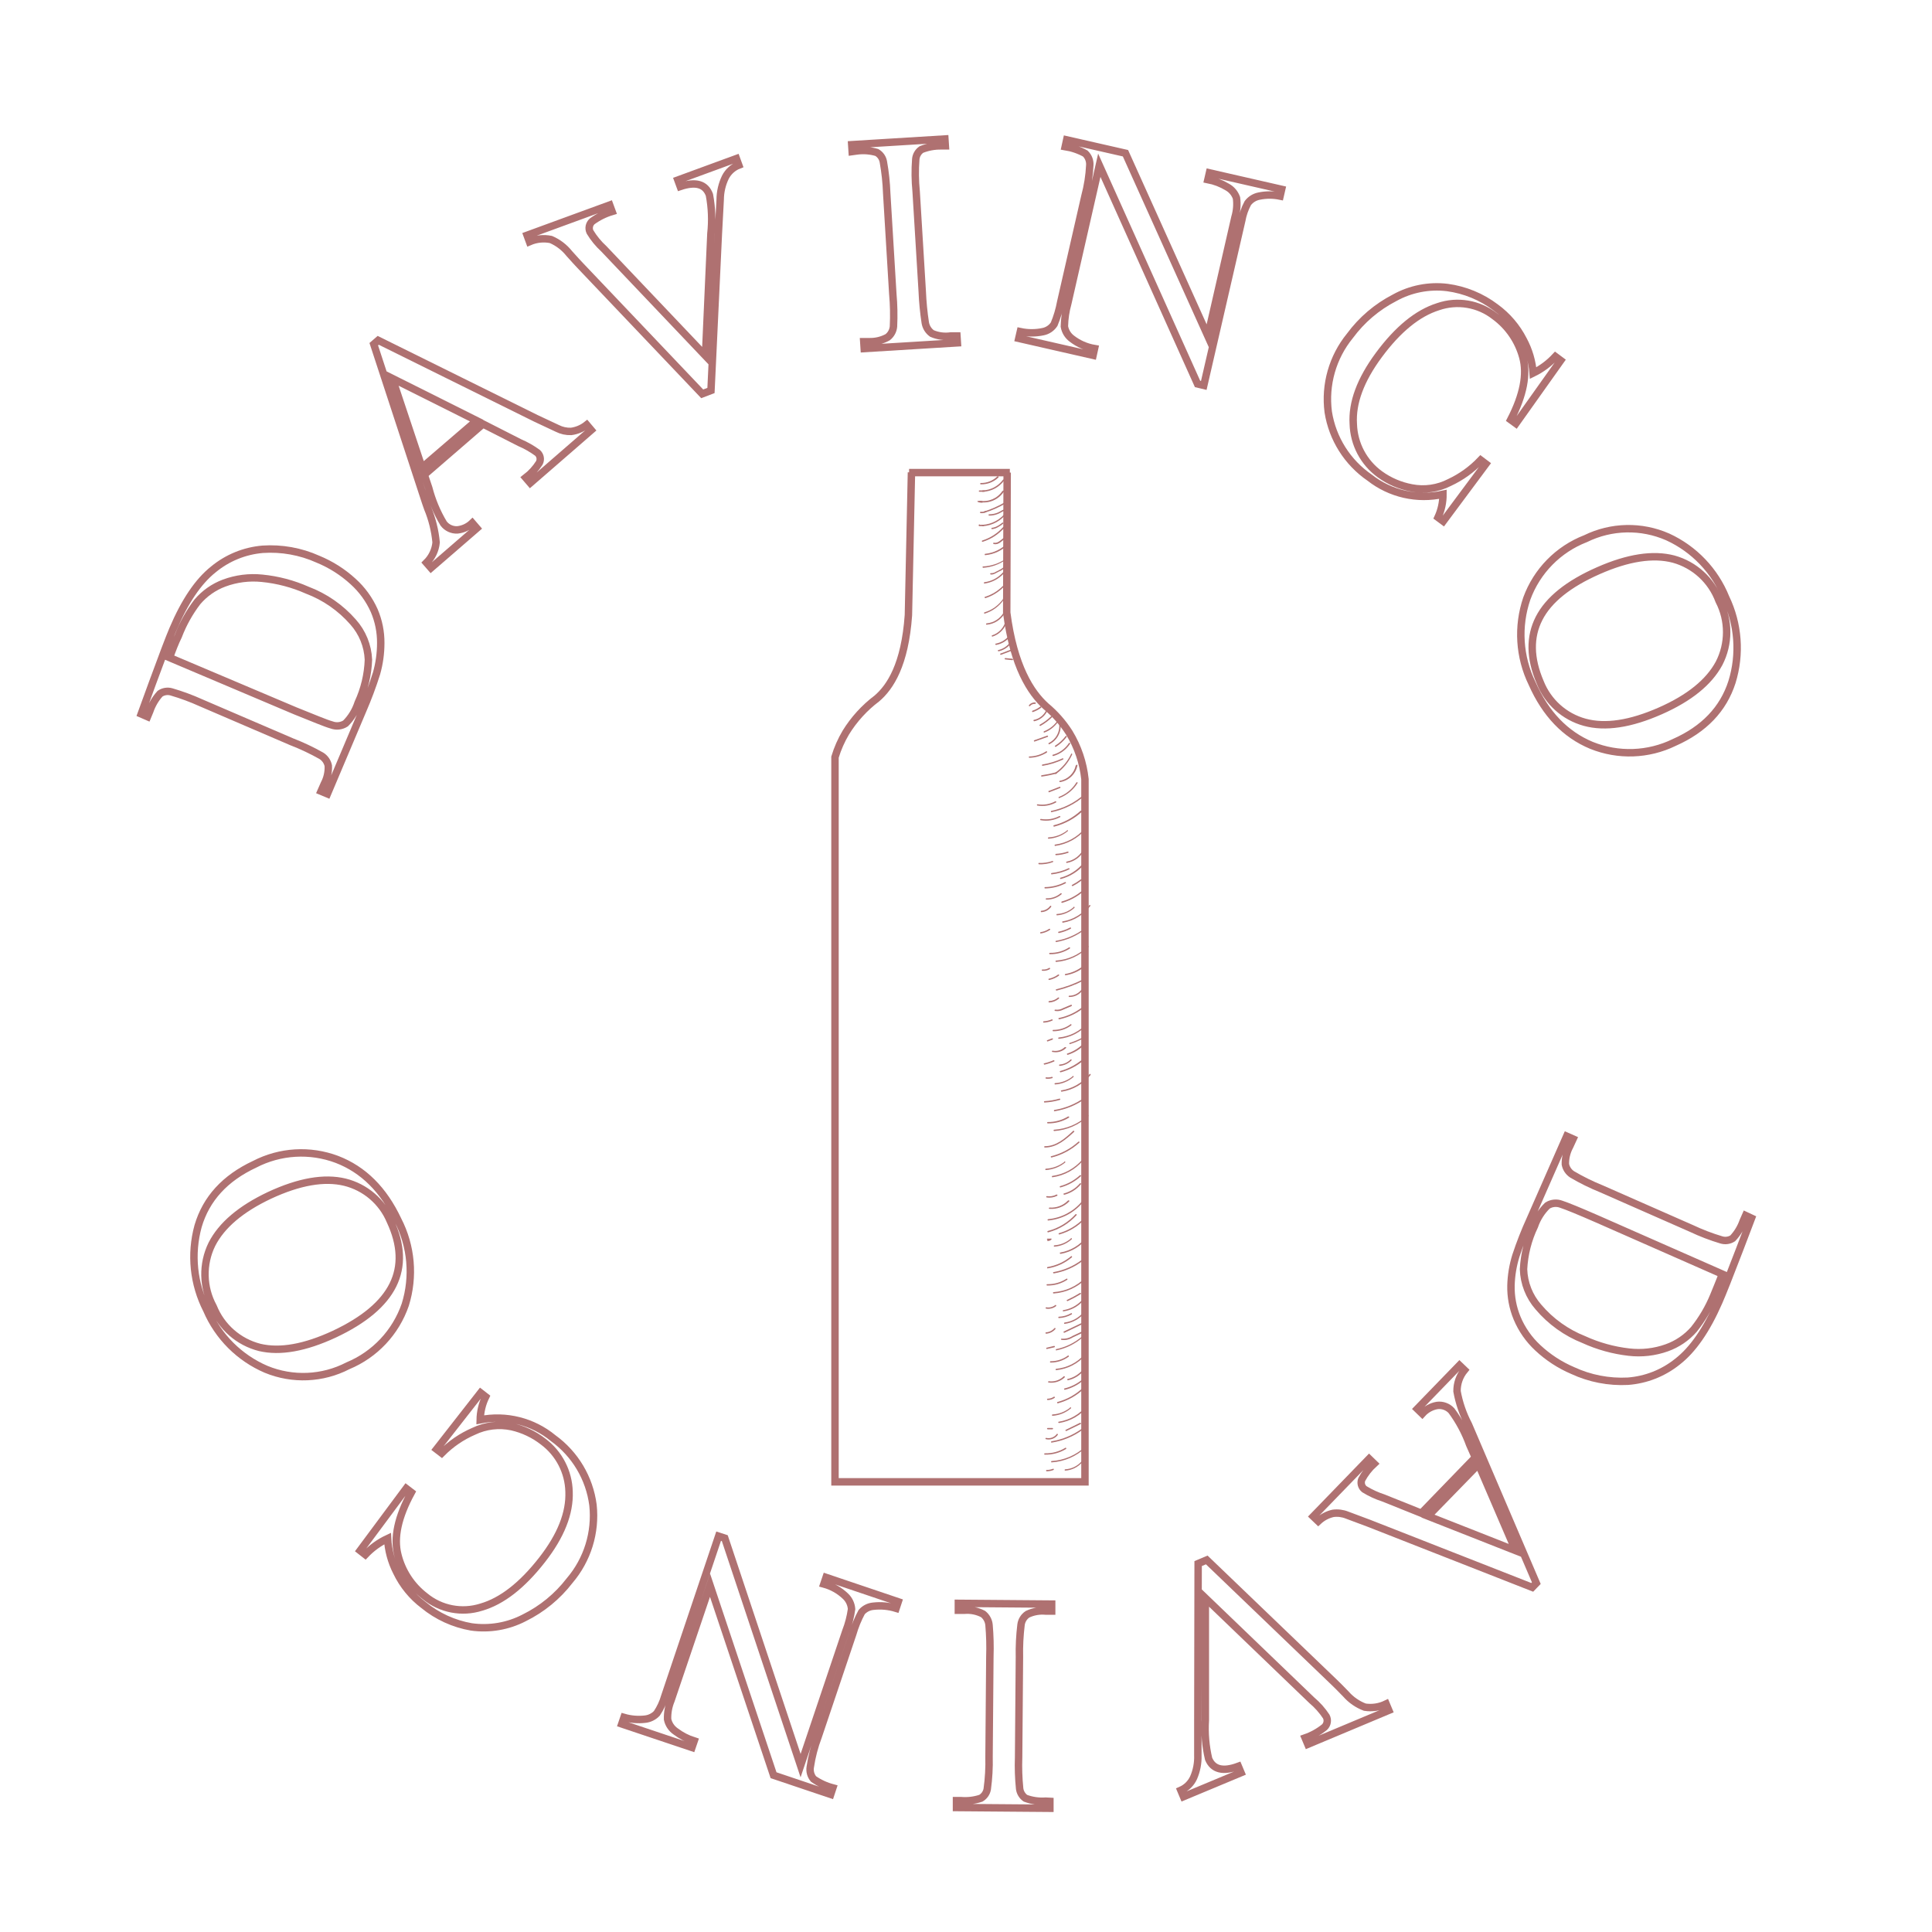
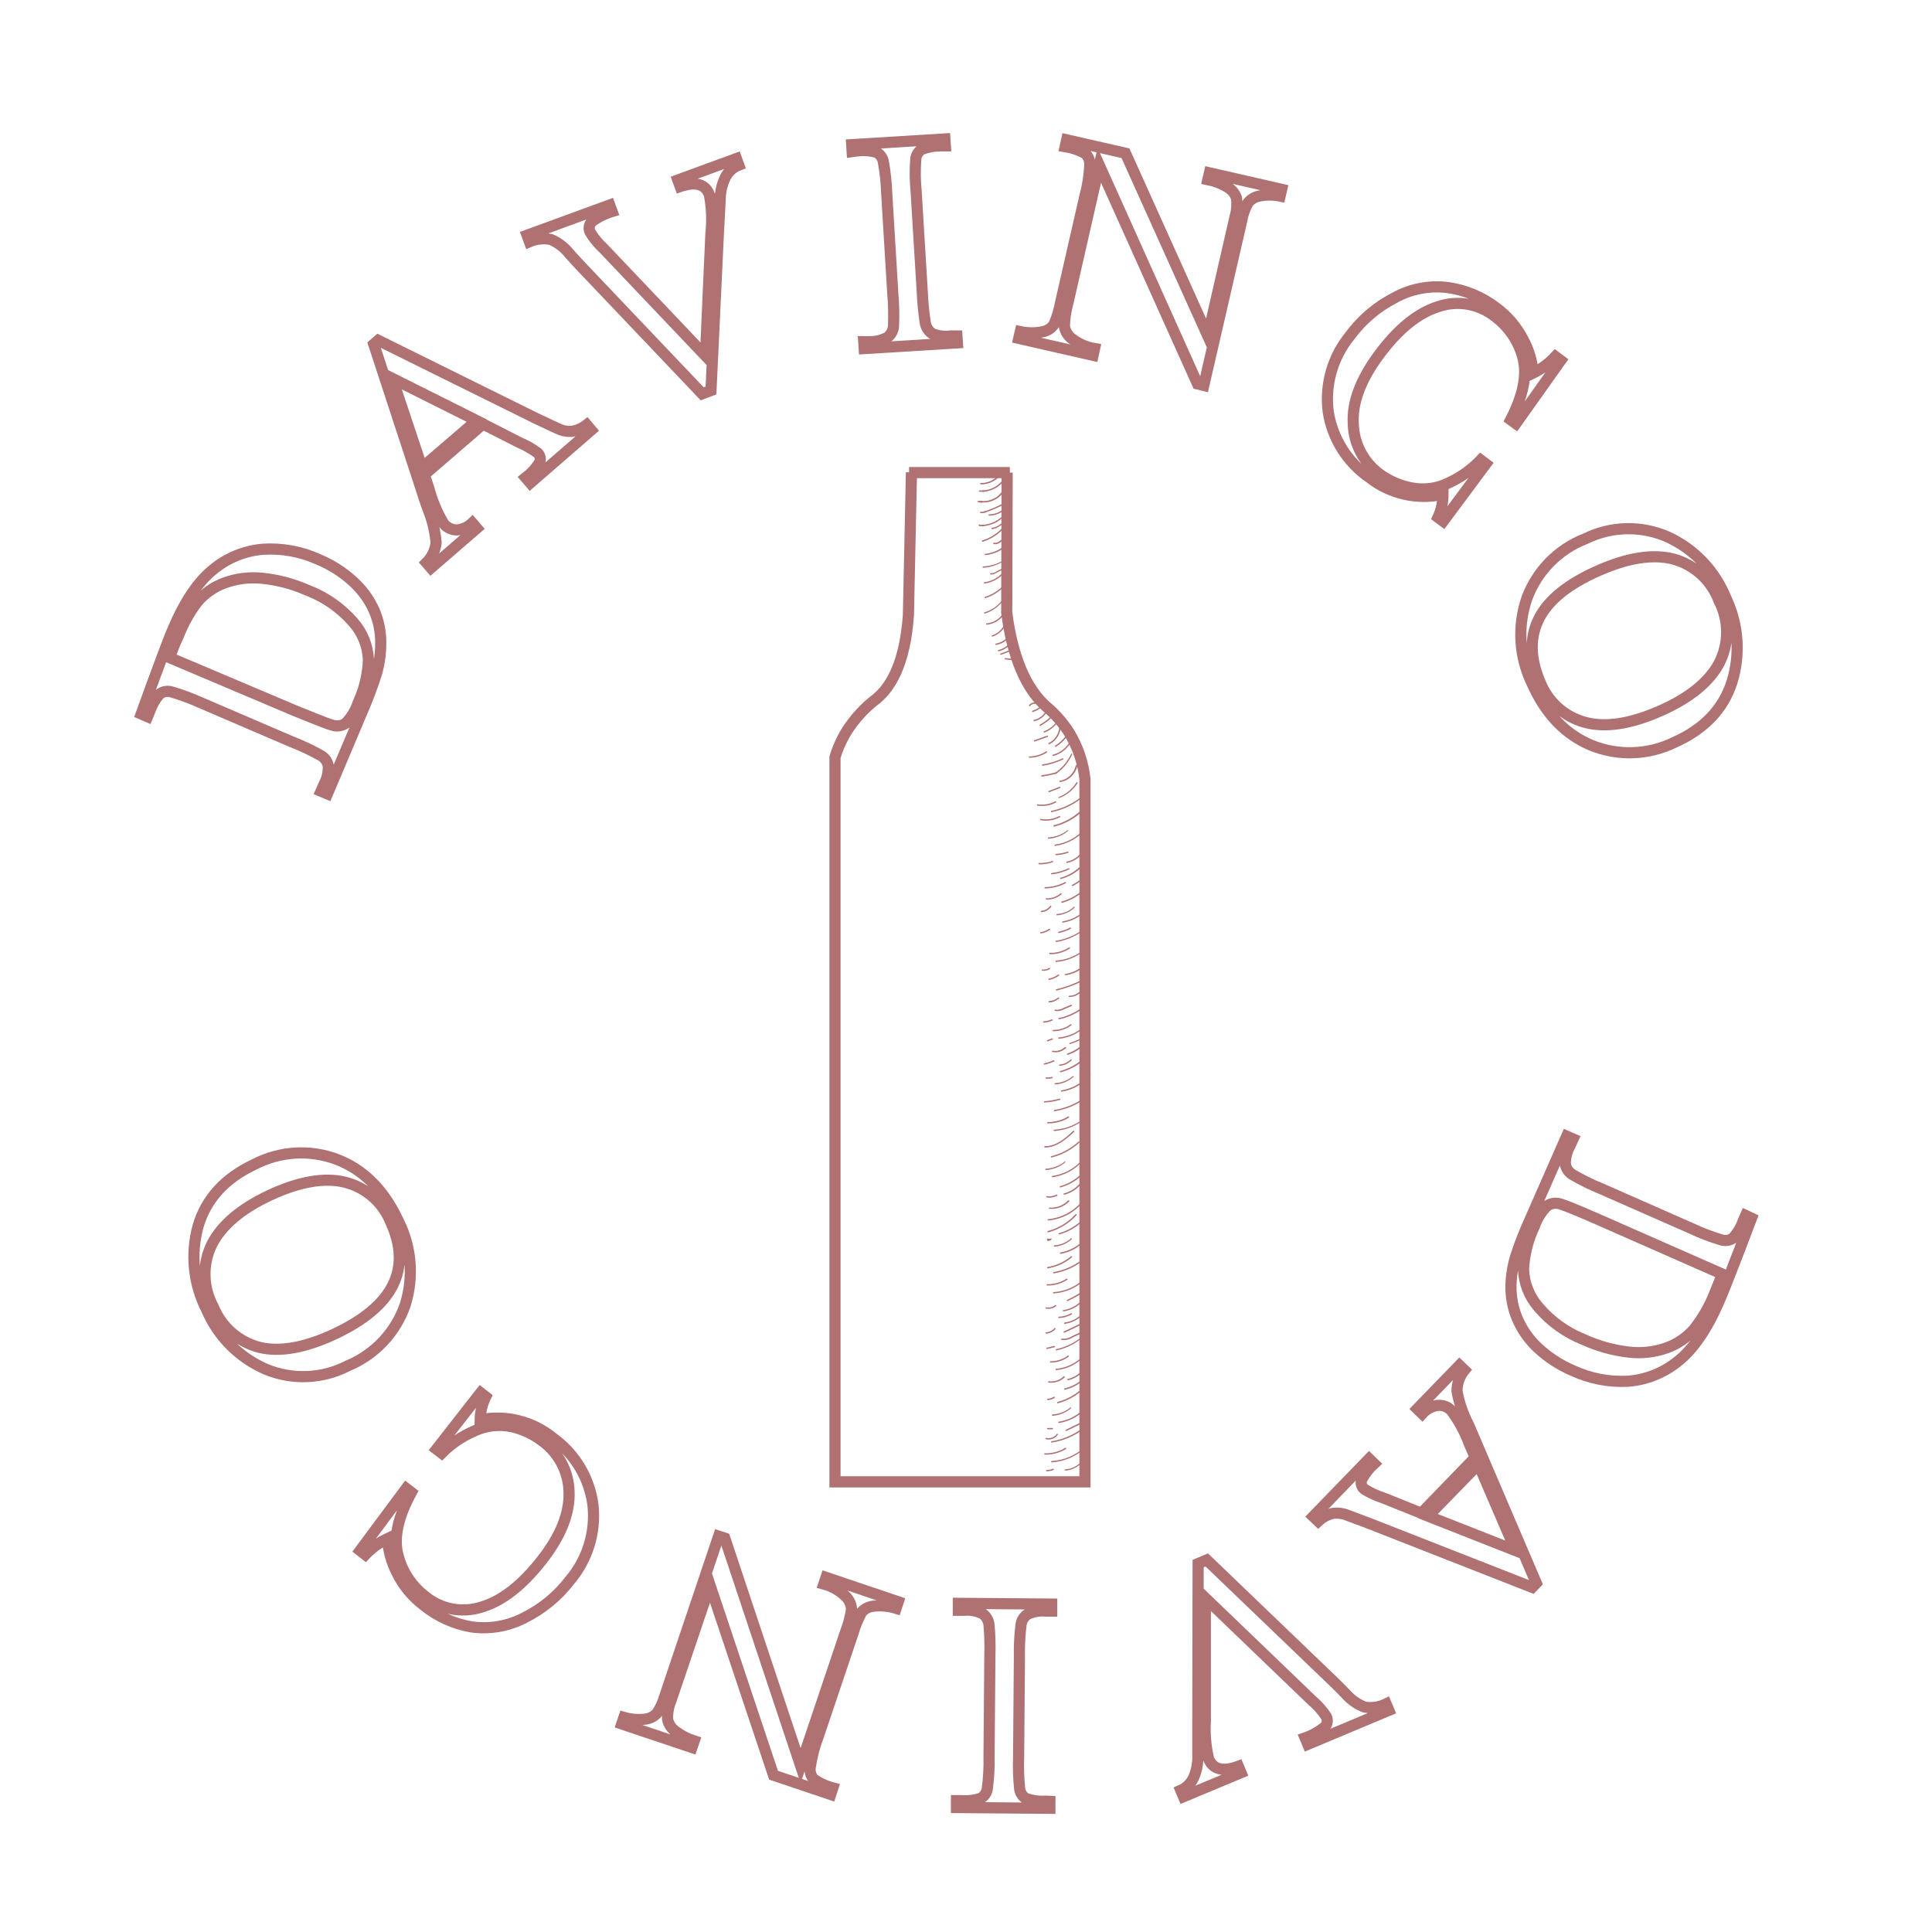
<svg xmlns="http://www.w3.org/2000/svg" width="260" height="260" viewBox="0 0 260 260">
  <defs>
-     <style>.cls-1{fill:none;stroke:#af7171;stroke-miterlimit:10;}.cls-2{fill:#af7171;}</style>
+     <style>.cls-1{fill:none;stroke:#af7171;stroke-miterlimit:10;stroke-width:1.5px;}.cls-2{fill:#af7171;}</style>
  </defs>
  <g id="_3._krop" data-name="3. krop">
    <path class="cls-1" d="M19,96.08l1.55-4.25c1.3-3.54,2.2-5.92,2.71-7.12q2.39-5.64,5.44-8.07a12,12,0,0,1,6.64-2.72,15.59,15.59,0,0,1,7.44,1.33,16,16,0,0,1,4.73,3,11.66,11.66,0,0,1,2.85,3.92,10.89,10.89,0,0,1,.88,4.38,15,15,0,0,1-.57,4.08,51.39,51.39,0,0,1-1.87,5l-4.74,11.21-.86-.36.44-1a4.73,4.73,0,0,0,.54-2.43,2.07,2.07,0,0,0-.94-1.34,30.59,30.59,0,0,0-4-1.89L27.07,94.59a30.14,30.14,0,0,0-4-1.48,1.83,1.83,0,0,0-1.53.24,6.64,6.64,0,0,0-1.38,2.35l-.31.75Zm3.82-7.58,16.91,7.16c2.5,1,4.13,1.69,4.9,1.9a2.11,2.11,0,0,0,1.87-.2,6.94,6.94,0,0,0,1.69-2.77,15.06,15.06,0,0,0,1.39-5.81,8.13,8.13,0,0,0-2.06-5.07,15.46,15.46,0,0,0-6.18-4.29,19.77,19.77,0,0,0-6.08-1.6,11.32,11.32,0,0,0-5.1.65A8.73,8.73,0,0,0,26.56,81,18.32,18.32,0,0,0,24,85.59C23.54,86.53,23.17,87.51,22.82,88.5Z" />
    <path class="cls-1" d="M65,57.06,57.1,63.89l.6,1.78a18.14,18.14,0,0,0,2,4.78,2.19,2.19,0,0,0,1.86.86,3.38,3.38,0,0,0,2-.93l.61.71-6.17,5.34-.61-.7A4.43,4.43,0,0,0,58.69,73a15.83,15.83,0,0,0-1.14-4.6c-.08-.2-.35-1-.81-2.42L50.3,46.32l.6-.52L72.12,56.3,75,57.65a3.79,3.79,0,0,0,1.86.41,4.26,4.26,0,0,0,2.1-.89l.6.71L71.36,65l-.61-.71a7.68,7.68,0,0,0,1.83-2,1.13,1.13,0,0,0-.23-1.34,12.29,12.29,0,0,0-2.44-1.39Zm-.86-.46L52.79,50.92l4,12Z" />
    <path class="cls-1" d="M95.68,52.55,94.5,53,78.08,35.73c-.3-.31-.79-.85-1.48-1.62a6.34,6.34,0,0,0-2.46-1.88,4.84,4.84,0,0,0-2.89.3l-.32-.87,11.12-4.07.32.87a8.77,8.77,0,0,0-2.68,1.33,1.22,1.22,0,0,0-.29,1.42,10.14,10.14,0,0,0,1.85,2.26L94.94,47.88l.73-16.44a17.86,17.86,0,0,0-.2-5.21c-.53-1.46-1.84-1.83-3.93-1.13l-.32-.87,7.88-2.89.32.88a3.41,3.41,0,0,0-1.8,1.63,7,7,0,0,0-.7,3l-.25,4.69Z" />
    <path class="cls-1" d="M114.68,20.4l-.06-.93,12.54-.77.06.93-.59,0a6.86,6.86,0,0,0-2.63.49,1.77,1.77,0,0,0-.76,1.3,25,25,0,0,0,.05,4.34l.82,13.45a38.75,38.75,0,0,0,.41,4.23,2.23,2.23,0,0,0,.9,1.44,4.7,4.7,0,0,0,2.55.33l.81,0,.06.93-12.54.77-.06-.93.81,0a4.8,4.8,0,0,0,2.41-.6,2.06,2.06,0,0,0,.78-1.44,31.82,31.82,0,0,0-.09-4.39L119.33,26a29.8,29.8,0,0,0-.45-4.21,1.82,1.82,0,0,0-.88-1.27,6.47,6.47,0,0,0-2.74-.2Z" />
    <path class="cls-1" d="M161.16,51.67,147.94,22.24,143.7,40.83a12.49,12.49,0,0,0-.46,3.1,2.58,2.58,0,0,0,1,1.64,6.84,6.84,0,0,0,3.06,1.34l-.2.91-10-2.28.21-.91a7.4,7.4,0,0,0,3.08,0,2.33,2.33,0,0,0,1.47-1,14.78,14.78,0,0,0,.89-3L146,26.41a19.67,19.67,0,0,0,.66-4.2,2,2,0,0,0-.61-1.55,8.28,8.28,0,0,0-2.7-.93l.2-.91,7.91,1.8,11.08,24.59,3.66-16a6.18,6.18,0,0,0,.2-2.57,2.67,2.67,0,0,0-1.24-1.47,8,8,0,0,0-2.61-1l.21-.91,9.72,2.22-.21.91a7,7,0,0,0-2.82,0,2.49,2.49,0,0,0-1.53.95,7.87,7.87,0,0,0-.82,2.38L162,51.87Z" />
    <path class="cls-1" d="M199.27,61.91l.69.52-5.74,7.72-.7-.52a7.33,7.33,0,0,0,.67-3.11,11.81,11.81,0,0,1-9.87-2.24,13.21,13.21,0,0,1-5.57-8.83,13.47,13.47,0,0,1,2.92-10.26,17.28,17.28,0,0,1,6-5.11,11.7,11.7,0,0,1,7.09-1.39,13.82,13.82,0,0,1,6.53,2.69A12.31,12.31,0,0,1,205,45.73a11.28,11.28,0,0,1,1.32,4.48,10.17,10.17,0,0,0,3-2.23l.71.53L204,57l-.7-.51c1.72-3.34,2.26-6.14,1.63-8.42a10.11,10.11,0,0,0-3.79-5.52,8.06,8.06,0,0,0-7.6-1.28q-4.14,1.3-8,6.53-3.69,5-3.42,9.26a8.68,8.68,0,0,0,3.58,6.77,10.55,10.55,0,0,0,4.27,1.83,7.86,7.86,0,0,0,5.1-.73A13.92,13.92,0,0,0,199.27,61.91Z" />
    <path class="cls-1" d="M213.38,72.49a13.11,13.11,0,0,1,11.06-.23,15.28,15.28,0,0,1,7.8,8.17,15.58,15.58,0,0,1,.84,11.36q-1.76,5.47-7.78,8.13a13.7,13.7,0,0,1-11.12.39q-5.28-2.19-8-8.34a15,15,0,0,1-.71-11.42A13.68,13.68,0,0,1,213.38,72.49Zm1.74,4.3q-6.08,2.67-8,6.43t.15,8.6a9,9,0,0,0,6,5.38q4.13,1.13,10.16-1.53,5.85-2.58,7.91-6.39a9.15,9.15,0,0,0,0-8.42,9.1,9.1,0,0,0-6.12-5.62Q221.09,74.16,215.12,76.79Z" />
    <path class="cls-1" d="M235.71,163.94l-1.61,4.23c-1.35,3.52-2.28,5.88-2.81,7.08q-2.46,5.61-5.55,8a12.1,12.1,0,0,1-6.68,2.63,15.72,15.72,0,0,1-7.42-1.44,16.13,16.13,0,0,1-4.69-3.06,11.49,11.49,0,0,1-2.79-4,10.84,10.84,0,0,1-.82-4.39A14.79,14.79,0,0,1,204,169a48.35,48.35,0,0,1,1.94-4.95l4.9-11.15.86.38-.46,1a4.79,4.79,0,0,0-.58,2.41,2.09,2.09,0,0,0,.92,1.36,29.62,29.62,0,0,0,3.94,1.94l12.13,5.34a28.28,28.28,0,0,0,4,1.53,1.83,1.83,0,0,0,1.53-.21,6.51,6.51,0,0,0,1.41-2.33l.33-.75Zm-3.93,7.52L215,164.07q-3.73-1.63-4.87-2a2.11,2.11,0,0,0-1.88.17A7,7,0,0,0,206.5,165a15.21,15.21,0,0,0-1.47,5.8,8.11,8.11,0,0,0,2,5.09,15.49,15.49,0,0,0,6.12,4.39,20.09,20.09,0,0,0,6.05,1.68,11.25,11.25,0,0,0,5.11-.58,8.73,8.73,0,0,0,3.64-2.47,18.51,18.51,0,0,0,2.68-4.56C231,173.42,231.42,172.46,231.78,171.46Z" />
    <path class="cls-1" d="M191.28,203.64l7.26-7.5-.76-1.72a18,18,0,0,0-2.45-4.58,2.24,2.24,0,0,0-1.93-.7,3.49,3.49,0,0,0-2,1.11l-.67-.65,5.68-5.86.67.64a4.4,4.4,0,0,0-1,2.85,15.49,15.49,0,0,0,1.54,4.48c.09.19.43,1,1,2.34l8.13,19-.55.57L184.23,205l-2.94-1.1a3.73,3.73,0,0,0-1.89-.24,4.28,4.28,0,0,0-2,1.06l-.67-.64,7.52-7.76.67.65a8,8,0,0,0-1.66,2.13,1.14,1.14,0,0,0,.35,1.31,11.68,11.68,0,0,0,2.56,1.18Zm.89.39,11.8,4.65-5-11.63Z" />
    <path class="cls-1" d="M161.24,210.42l1.16-.49,17.18,16.49c.31.3.83.81,1.54,1.55a6.38,6.38,0,0,0,2.55,1.77,4.85,4.85,0,0,0,2.87-.43l.36.86L176,234.74l-.36-.86a8.64,8.64,0,0,0,2.61-1.45,1.21,1.21,0,0,0,.23-1.43,10.15,10.15,0,0,0-1.94-2.18l-14.33-13.77V231.5a17.78,17.78,0,0,0,.44,5.2q.9,2.15,4,1l.36.86-7.74,3.23-.36-.86a3.39,3.39,0,0,0,1.72-1.7,6.94,6.94,0,0,0,.57-3l0-4.69Z" />
    <path class="cls-1" d="M141.29,242.42v.93l-12.57-.1v-.93h.59A6.67,6.67,0,0,0,132,242a1.78,1.78,0,0,0,.86-1.24,27.21,27.21,0,0,0,.24-4.34l.11-13.47a35.43,35.43,0,0,0-.11-4.25,2.13,2.13,0,0,0-.8-1.49,4.56,4.56,0,0,0-2.52-.51h-.81v-.93l12.56.1v.94h-.81a4.66,4.66,0,0,0-2.44.43,2,2,0,0,0-.87,1.38,30.36,30.36,0,0,0-.22,4.38l-.11,13.48a30.7,30.7,0,0,0,.14,4.24A1.86,1.86,0,0,0,138,242a6.49,6.49,0,0,0,2.72.39Z" />
    <path class="cls-1" d="M97.54,207l10.2,30.61,6.08-18.07a13.29,13.29,0,0,0,.78-3,2.65,2.65,0,0,0-.82-1.73,6.73,6.73,0,0,0-2.91-1.64l.3-.89,9.71,3.28-.29.88a7.48,7.48,0,0,0-3.08-.28,2.34,2.34,0,0,0-1.55.79,14.84,14.84,0,0,0-1.2,2.94l-4.65,13.81a19.42,19.42,0,0,0-1.07,4.11,2,2,0,0,0,.44,1.6,8.19,8.19,0,0,0,2.6,1.2l-.29.88-7.69-2.59-8.55-25.57L90.3,228.84a6.1,6.1,0,0,0-.46,2.54A2.63,2.63,0,0,0,90.92,233a8.23,8.23,0,0,0,2.5,1.29l-.3.88L83.67,232l.3-.88a7.24,7.24,0,0,0,2.81.24,2.54,2.54,0,0,0,1.62-.79,8.12,8.12,0,0,0,1.06-2.29l7.25-21.55Z" />
    <path class="cls-1" d="M59.44,195.56l-.69-.53,5.93-7.59.68.53a7.38,7.38,0,0,0-.74,3.1,11.8,11.8,0,0,1,9.82,2.47,13.2,13.2,0,0,1,5.36,9,13.46,13.46,0,0,1-3.15,10.18,17.44,17.44,0,0,1-6.1,5,11.85,11.85,0,0,1-7.12,1.22A13.88,13.88,0,0,1,57,216a12.09,12.09,0,0,1-3.62-4.43,11.2,11.2,0,0,1-1.22-4.52,9.92,9.92,0,0,0-3,2.17l-.7-.55,6.21-8.36.69.53c-1.8,3.3-2.4,6.09-1.82,8.38a10.1,10.1,0,0,0,3.66,5.6,8.05,8.05,0,0,0,7.57,1.46q4.15-1.2,8.17-6.35c2.54-3.25,3.75-6.3,3.64-9.18A8.68,8.68,0,0,0,73.09,194,10.73,10.73,0,0,0,68.87,192a8,8,0,0,0-5.13.62A13.7,13.7,0,0,0,59.44,195.56Z" />
    <path class="cls-1" d="M46.82,183.8a13.1,13.1,0,0,1-11,.48,15.22,15.22,0,0,1-8-8A15.62,15.62,0,0,1,26.66,165c1.08-3.67,3.61-6.45,7.59-8.31a13.64,13.64,0,0,1,11.1-.66c3.56,1.37,6.28,4.09,8.19,8.15a15.08,15.08,0,0,1,1,11.4A13.74,13.74,0,0,1,46.82,183.8ZM45,179.54q6-2.82,7.88-6.62t-.36-8.6a8.94,8.94,0,0,0-6.12-5.23q-4.16-1-10.12,1.77-5.79,2.73-7.76,6.58a9.16,9.16,0,0,0,.18,8.42,9.16,9.16,0,0,0,6.25,5.47Q39.07,182.3,45,179.54Z" />
    <path class="cls-1" d="M135.54,63.6l-.06,18.85c.94,7.26,3.24,10.75,5.26,12.58a15.32,15.32,0,0,1,3.15,3.57,15.14,15.14,0,0,1,2.12,6.26v94.56H112.37V101.89a14.89,14.89,0,0,1,1.46-3.31A16.73,16.73,0,0,1,118,94c1.79-1.52,3.78-4.54,4.25-11.21q.21-9.61.41-19.22" />
    <line class="cls-1" x1="122.34" y1="63.6" x2="135.9" y2="63.6" />
    <path class="cls-2" d="M145.48,109.06a8.45,8.45,0,0,1-3.66,2,.09.09,0,0,0,.06.18,8.85,8.85,0,0,0,3.73-2c.08-.08-.05-.21-.13-.13Z" />
    <path class="cls-2" d="M146,111.48a6.41,6.41,0,0,1-4,2.18c-.11,0-.1.2,0,.18a6.66,6.66,0,0,0,4.11-2.24c.07-.09-.07-.21-.14-.12Z" />
    <path class="cls-2" d="M143.6,111.77a4.42,4.42,0,0,1-2.49.92.09.09,0,1,0,0,.18,4.57,4.57,0,0,0,2.57-1c.09-.07,0-.22-.09-.15Z" />
    <path class="cls-2" d="M146.16,119.37a7.35,7.35,0,0,1-3.27,1.95.09.09,0,0,0,.06.18,7.77,7.77,0,0,0,3.35-2c.08-.09-.06-.21-.14-.13Z" />
    <path class="cls-2" d="M146.63,121.79A5.69,5.69,0,0,1,143,124c-.11,0-.06.19.06.17a5.85,5.85,0,0,0,3.66-2.24c.07-.09-.07-.22-.13-.12Z" />
    <path class="cls-2" d="M144.46,122.1a3.66,3.66,0,0,1-2.21.9c-.11,0-.1.19,0,.18a3.94,3.94,0,0,0,2.34-1c.08-.08,0-.2-.14-.12Z" />
    <path class="cls-2" d="M146,124.91a8.76,8.76,0,0,1-3.88,1.7c-.12,0-.06.19,0,.17a8.86,8.86,0,0,0,3.93-1.72c.09-.07,0-.22-.1-.15Z" />
    <path class="cls-2" d="M146.35,127.37a6.67,6.67,0,0,1-4.22,1.9.09.09,0,1,0,0,.18,6.81,6.81,0,0,0,4.34-2c.08-.08,0-.2-.13-.12Z" />
    <path class="cls-2" d="M143.88,127.49a4.5,4.5,0,0,1-2.6.74c-.12,0-.11.18,0,.18a4.75,4.75,0,0,0,2.69-.76c.09-.07,0-.22-.1-.16Z" />
    <path class="cls-2" d="M146,135.26A7.65,7.65,0,0,1,142.5,137c-.11,0-.06.2.06.17a7.83,7.83,0,0,0,3.55-1.76c.09-.08,0-.2-.13-.12Z" />
    <path class="cls-2" d="M146.29,137.7a5.83,5.83,0,0,1-3.8,1.92c-.11,0-.1.2,0,.18a6,6,0,0,0,3.92-2c.07-.09-.06-.21-.13-.12Z" />
    <path class="cls-2" d="M144.08,137.84a3.88,3.88,0,0,1-2.34.76c-.12,0-.11.18,0,.18a4,4,0,0,0,2.42-.79c.09-.07,0-.22-.09-.15Z" />
    <path class="cls-2" d="M146.14,142.14a8,8,0,0,1-3.47,2c-.11,0,0,.2.06.17a8.22,8.22,0,0,0,3.54-2c.08-.08-.05-.2-.13-.12Z" />
    <path class="cls-2" d="M146.63,144.55a6.14,6.14,0,0,1-3.8,2.19c-.11,0-.06.19.06.17a6.21,6.21,0,0,0,3.87-2.24c.07-.09-.06-.21-.13-.12Z" />
    <path class="cls-2" d="M144.34,144.86a4,4,0,0,1-2.34.9.09.09,0,1,0,0,.18,4.18,4.18,0,0,0,2.46-1c.09-.07,0-.19-.13-.12Z" />
    <path class="cls-2" d="M146,147.67a9.54,9.54,0,0,1-4.09,1.7c-.11,0-.1.2,0,.18a9.81,9.81,0,0,0,4.18-1.72c.09-.07,0-.23-.1-.16Z" />
    <path class="cls-2" d="M146.33,150.14a7.23,7.23,0,0,1-4.46,1.89.09.09,0,1,0,0,.18,7.45,7.45,0,0,0,4.59-2c.08-.09-.06-.21-.14-.12Z" />
    <path class="cls-2" d="M143.72,150.26A5.13,5.13,0,0,1,141,151c-.11,0-.1.18,0,.18a5.27,5.27,0,0,0,2.85-.77.09.09,0,0,0-.1-.15Z" />
    <path class="cls-2" d="M145.12,153.65a8.52,8.52,0,0,1-3.65,1.95c-.12,0-.06.2.05.17a8.63,8.63,0,0,0,3.73-2c.09-.08-.05-.2-.13-.12Z" />
    <path class="cls-2" d="M145.64,156.07a6.51,6.51,0,0,1-4,2.18c-.12,0-.11.2,0,.18a6.66,6.66,0,0,0,4.1-2.24c.07-.09-.06-.21-.13-.12Z" />
    <path class="cls-2" d="M143.24,156.36a4.46,4.46,0,0,1-2.49.92c-.11,0-.1.19,0,.18a4.63,4.63,0,0,0,2.58-1c.09-.07,0-.22-.1-.15Z" />
    <path class="cls-2" d="M145.81,164a7.46,7.46,0,0,1-3.27,1.95.09.09,0,1,0,.05.17,7.62,7.62,0,0,0,3.35-2c.08-.08-.05-.2-.13-.12Z" />
    <path class="cls-2" d="M146.27,166.38a5.7,5.7,0,0,1-3.58,2.18c-.12,0-.06.2.05.18a5.9,5.9,0,0,0,3.67-2.24c.06-.1-.07-.22-.14-.12Z" />
    <path class="cls-2" d="M144.11,166.68a3.76,3.76,0,0,1-2.21.91.09.09,0,1,0,0,.18,3.92,3.92,0,0,0,2.33-1c.09-.08-.05-.2-.13-.13Z" />
    <path class="cls-2" d="M145.65,169.5a8.84,8.84,0,0,1-3.89,1.7c-.11,0,0,.19.06.17a8.91,8.91,0,0,0,3.93-1.72c.09-.07,0-.22-.1-.15Z" />
    <path class="cls-2" d="M146,172a6.58,6.58,0,0,1-4.21,1.89.09.09,0,1,0,0,.18,6.85,6.85,0,0,0,4.34-1.95c.08-.08-.06-.21-.14-.12Z" />
    <path class="cls-2" d="M143.53,172.08a4.56,4.56,0,0,1-2.61.74c-.11,0-.1.18,0,.18a4.77,4.77,0,0,0,2.7-.77c.09-.06,0-.21-.1-.15Z" />
    <path class="cls-2" d="M145.63,179.85a7.75,7.75,0,0,1-3.48,1.71c-.12,0-.06.2,0,.17a7.81,7.81,0,0,0,3.56-1.76c.09-.08,0-.2-.13-.12Z" />
    <path class="cls-2" d="M145.93,182.29a5.81,5.81,0,0,1-3.79,1.92c-.11,0-.11.2,0,.18a6,6,0,0,0,3.92-2c.07-.09-.06-.21-.14-.12Z" />
    <path class="cls-2" d="M143.72,182.43a3.92,3.92,0,0,1-2.34.76c-.11,0-.1.18,0,.18a4.08,4.08,0,0,0,2.43-.79c.09-.07,0-.22-.1-.15Z" />
    <path class="cls-2" d="M145.78,186.72a7.9,7.9,0,0,1-3.46,1.95.09.09,0,0,0,.05.18,8.26,8.26,0,0,0,3.55-2c.08-.09-.06-.21-.14-.13Z" />
    <path class="cls-2" d="M146.27,189.14a6.09,6.09,0,0,1-3.79,2.19c-.12,0-.06.19.05.17a6.25,6.25,0,0,0,3.88-2.24c.06-.09-.07-.21-.14-.12Z" />
    <path class="cls-2" d="M144,189.45a4.12,4.12,0,0,1-2.35.9c-.11,0-.1.19,0,.18a4.25,4.25,0,0,0,2.47-1c.09-.08-.05-.2-.13-.12Z" />
    <path class="cls-2" d="M145.61,192.26a9.63,9.63,0,0,1-4.08,1.7c-.12,0-.11.2,0,.18a9.66,9.66,0,0,0,4.17-1.73c.09-.07,0-.22-.1-.15Z" />
    <path class="cls-2" d="M146,194.72a7.24,7.24,0,0,1-4.47,1.9c-.11,0-.1.19,0,.18a7.36,7.36,0,0,0,4.59-2c.08-.08-.05-.2-.13-.12Z" />
    <path class="cls-2" d="M143.37,194.84a5,5,0,0,1-2.76.74c-.12,0-.11.18,0,.18a5.28,5.28,0,0,0,2.85-.76c.09-.07,0-.22-.1-.16Z" />
    <path class="cls-2" d="M145.87,114.13a3.16,3.16,0,0,1-2.31,1.82c-.11,0-.1.2,0,.18a3.33,3.33,0,0,0,2.46-1.91c.05-.11-.11-.19-.16-.09Z" />
    <path class="cls-2" d="M145.81,116.12a6,6,0,0,1-3.1,2c-.11,0-.05.2.06.17a6.31,6.31,0,0,0,3.18-2c.07-.09-.06-.22-.14-.13Z" />
    <path class="cls-2" d="M145.47,118.33a8.37,8.37,0,0,1-1.2.76c-.1,0,0,.2.1.15a8.37,8.37,0,0,0,1.2-.76c.09-.07,0-.22-.1-.15Z" />
    <path class="cls-2" d="M143.7,114.6a5.82,5.82,0,0,1-1.59.31.09.09,0,1,0,0,.18,6,6,0,0,0,1.63-.32c.11,0,.06-.21-.05-.17Z" />
    <path class="cls-2" d="M143.81,116.84a7.27,7.27,0,0,1-2.28.65.09.09,0,1,0,0,.18,7.32,7.32,0,0,0,2.37-.68c.1,0,0-.2-.1-.15Z" />
    <path class="cls-2" d="M144,124.83a6.3,6.3,0,0,1-1.54.56c-.11,0-.06.2.06.17a6.38,6.38,0,0,0,1.58-.58c.1-.06,0-.21-.1-.15Z" />
    <path class="cls-2" d="M145.67,130.07a5.23,5.23,0,0,1-2.28,1,.09.09,0,1,0,0,.18,5.39,5.39,0,0,0,2.37-1c.1-.06,0-.21-.1-.15Z" />
    <path class="cls-2" d="M145.71,131.82a16.19,16.19,0,0,1-3.58,1.32c-.11,0,0,.2.06.17a17.1,17.1,0,0,0,3.62-1.34c.11-.05,0-.2-.1-.15Z" />
    <path class="cls-2" d="M145.51,133.22a2.08,2.08,0,0,1-1.62.78c-.11,0-.1.17,0,.17a2.21,2.21,0,0,0,1.74-.82c.07-.09-.06-.22-.13-.13Z" />
    <path class="cls-2" d="M144.11,135.23l-1.05.44a1.62,1.62,0,0,1-1.05.2c-.11,0-.15.15,0,.18a1.7,1.7,0,0,0,1.06-.17l1.12-.48c.11-.05.05-.22,0-.17Z" />
    <path class="cls-2" d="M145.64,140.59a5.42,5.42,0,0,1-2,1.19c-.11,0-.06.2.06.17a5.47,5.47,0,0,0,2.12-1.24c.08-.08-.05-.2-.13-.12Z" />
    <path class="cls-2" d="M145.79,139.57a10.17,10.17,0,0,1-1.83.78.09.09,0,0,0,0,.17,9.66,9.66,0,0,0,1.87-.8c.11-.06,0-.21-.09-.15Z" />
    <path class="cls-2" d="M144.07,142.59a2.31,2.31,0,0,1-1.46.67c-.12,0-.11.18,0,.18a2.56,2.56,0,0,0,1.58-.73c.08-.08,0-.2-.13-.12Z" />
    <path class="cls-2" d="M143.28,140.93a1.84,1.84,0,0,1-1.6.47.09.09,0,1,0,0,.17,2,2,0,0,0,1.77-.52c.09-.08,0-.2-.13-.12Z" />
    <path class="cls-2" d="M145.57,161.72a6.74,6.74,0,0,1-4.51,2.35.09.09,0,1,0,0,.18,6.87,6.87,0,0,0,4.63-2.41c.07-.09-.06-.21-.13-.12Z" />
    <path class="cls-2" d="M143.71,161.58a3.14,3.14,0,0,1-2.46.93c-.12,0-.16.16,0,.17a3.33,3.33,0,0,0,2.64-1c.08-.08-.06-.2-.14-.12Z" />
    <path class="cls-2" d="M145.32,159.27a4.28,4.28,0,0,1-2.14,1.34c-.11,0-.06.2.06.17a4.34,4.34,0,0,0,2.21-1.39.09.09,0,1,0-.13-.12Z" />
    <path class="cls-2" d="M145.33,158.16a6.44,6.44,0,0,1-2.67,1.47.09.09,0,0,0,.05.17,6.69,6.69,0,0,0,2.75-1.51c.09-.08-.05-.2-.13-.13Z" />
    <path class="cls-2" d="M145.34,174a17.35,17.35,0,0,1-1.75.94c-.1,0,0,.2.1.15a18.09,18.09,0,0,0,1.74-.93c.1-.06,0-.22-.09-.16Z" />
    <path class="cls-2" d="M145.58,175a4.31,4.31,0,0,1-2.47,1.31c-.12,0-.11.19,0,.17a4.4,4.4,0,0,0,2.6-1.36c.08-.08-.06-.2-.14-.12Z" />
    <path class="cls-2" d="M145.86,176.53a4,4,0,0,1-2.58,1.45c-.12,0-.11.2,0,.18a4.2,4.2,0,0,0,2.7-1.51c.07-.09-.06-.21-.13-.12Z" />
    <path class="cls-2" d="M145.51,178.07l-2.35,1.12c-.1.05,0,.2.1.16l2.34-1.12c.11,0,0-.2-.09-.16Z" />
    <path class="cls-2" d="M145.79,179.1l-1.44.68a2.3,2.3,0,0,1-1.48.37c-.11,0-.14.14,0,.17a2.18,2.18,0,0,0,1.46-.32l1.55-.73c.1-.05.05-.22-.06-.17Z" />
    <path class="cls-2" d="M144.14,176.73a3.5,3.5,0,0,1-1.64.47c-.11,0-.1.18,0,.18a3.73,3.73,0,0,0,1.73-.5c.1-.06,0-.21-.1-.15Z" />
    <path class="cls-2" d="M145.76,184.28a3.79,3.79,0,0,1-2.08,1.3c-.11,0-.05.2.06.17a3.85,3.85,0,0,0,2.15-1.35c.08-.09-.06-.21-.13-.12Z" />
    <path class="cls-2" d="M145.67,185.63a5.87,5.87,0,0,1-2.41,1.22c-.12,0-.06.2.05.18a6,6,0,0,0,2.49-1.28c.09-.07-.05-.19-.13-.12Z" />
    <path class="cls-2" d="M145.34,191.48l-1.92.94c-.1.05,0,.2.1.15l1.92-.93c.1,0,0-.21-.1-.16Z" />
    <path class="cls-2" d="M145.5,196.73a3.15,3.15,0,0,1-2.14,1,.09.09,0,1,0,0,.18,3.35,3.35,0,0,0,2.26-1.1c.08-.09-.06-.21-.13-.12Z" />
    <path class="cls-2" d="M141.21,131.88a3.49,3.49,0,0,0,1.29-.58.09.09,0,0,0-.1-.15,3.32,3.32,0,0,1-1.24.56c-.12,0-.06.2.05.17Z" />
    <path class="cls-2" d="M141.19,134.91a2.15,2.15,0,0,0,1.32-.53.09.09,0,0,0,0-.13.09.09,0,0,0-.12,0,2,2,0,0,1-1.2.47.09.09,0,1,0,0,.18Z" />
    <path class="cls-2" d="M140.63,148.37a9.1,9.1,0,0,0,2-.35c.11,0,.06-.2-.06-.17a8.65,8.65,0,0,1-2,.34c-.11,0-.1.19,0,.18Z" />
    <path class="cls-2" d="M140.77,145.16a2,2,0,0,0,.84-.07.09.09,0,0,0-.06-.17,1.73,1.73,0,0,1-.75.06.09.09,0,0,0-.1.07.09.09,0,0,0,.07.11Z" />
    <path class="cls-2" d="M140.58,143.27a7.27,7.27,0,0,0,1.27-.42c.1,0,.05-.21-.06-.17a7,7,0,0,1-1.27.42c-.11,0-.06.19.06.17Z" />
    <path class="cls-2" d="M141,140.15l.64-.24a.11.11,0,0,0,.06-.11.09.09,0,0,0-.12-.06l-.63.24a.08.08,0,0,0-.06.11.09.09,0,0,0,.11.06Z" />
    <path class="cls-2" d="M140.47,137.62a3.12,3.12,0,0,0,1.13-.27c.05,0,.08-.06.06-.11a.09.09,0,0,0-.11-.06,3.16,3.16,0,0,1-1.09.26c-.11,0-.1.18,0,.18Z" />
    <path class="cls-2" d="M140.28,130.64a1.64,1.64,0,0,0,1-.22.09.09,0,0,0-.1-.16,1.36,1.36,0,0,1-.88.21.09.09,0,0,0-.11.07.09.09,0,0,0,.07.1Z" />
    <path class="cls-2" d="M140.08,125.62a3.09,3.09,0,0,0,1.21-.47c.1-.06,0-.21-.1-.15a2.71,2.71,0,0,1-1.12.44s-.09,0-.09.09a.09.09,0,0,0,.1.09Z" />
    <path class="cls-2" d="M140.15,122.75a1.74,1.74,0,0,0,1.31-.71.09.09,0,0,0-.14-.12,1.58,1.58,0,0,1-1.18.65c-.11,0-.1.18,0,.18Z" />
    <path class="cls-2" d="M140.62,154.43c1.59,0,2.83-1.1,3.93-2.11.09-.08-.05-.2-.13-.13-1.07,1-2.27,2.07-3.81,2.06-.12,0-.11.18,0,.18Z" />
    <path class="cls-2" d="M140.85,161.15a2.34,2.34,0,0,0,1.42-.23c.1-.06,0-.21-.1-.16a2.06,2.06,0,0,1-1.29.21.09.09,0,0,0,0,.18Z" />
    <path class="cls-2" d="M140.93,167a.69.69,0,0,0,.56-.18.09.09,0,0,0,0-.13.11.11,0,0,0-.13,0l0,0s0,0,0,0l0,0h0l-.06,0-.06,0H141a.09.09,0,0,0-.11.07s0,.1.08.1Z" />
    <path class="cls-2" d="M141,170.69a6.68,6.68,0,0,0,3.24-1.48c.09-.07,0-.22-.1-.15a6.61,6.61,0,0,1-3.15,1.45c-.11,0-.11.2,0,.18Z" />
    <path class="cls-2" d="M140.77,176.11a1.71,1.71,0,0,0,1.34-.33c.09-.07,0-.22-.1-.15a1.5,1.5,0,0,1-1.21.3.09.09,0,0,0,0,.18Z" />
    <path class="cls-2" d="M140.79,179.48a1.8,1.8,0,0,0,1.24-.62c.08-.09-.06-.21-.13-.12a1.62,1.62,0,0,1-1.12.56.09.09,0,1,0,0,.18Z" />
    <path class="cls-2" d="M140.9,181.54l1-.23a.1.1,0,0,0,.06-.12.1.1,0,0,0-.11-.06l-1,.24a.09.09,0,0,0-.06.11.1.1,0,0,0,.12.06Z" />
    <path class="cls-2" d="M141.09,186.05a2.6,2.6,0,0,0,2.19-.69c.08-.09-.05-.21-.14-.13a2.39,2.39,0,0,1-2,.65c-.11,0-.15.16,0,.17Z" />
    <path class="cls-2" d="M141,188.41a1.59,1.59,0,0,0,.92-.29c.1-.06,0-.21-.1-.15a1.43,1.43,0,0,1-.83.26.09.09,0,1,0,0,.18Z" />
    <path class="cls-2" d="M140.77,193.68a1.52,1.52,0,0,0,1.58-.58c.06-.09-.07-.21-.13-.12a1.37,1.37,0,0,1-1.41.53.09.09,0,1,0,0,.17Z" />
    <path class="cls-2" d="M141,192.35h.63a.1.1,0,0,0,.09-.1.09.09,0,0,0-.1-.08h-.63a.1.1,0,0,0-.09.09.11.11,0,0,0,.1.09Z" />
    <path class="cls-2" d="M140.87,198a2.47,2.47,0,0,0,.89-.17.09.09,0,0,0,.06-.11.08.08,0,0,0-.11-.06,2.25,2.25,0,0,1-.85.16c-.12,0-.11.18,0,.18Z" />
    <path class="cls-2" d="M141.07,165.84a7.91,7.91,0,0,0,3.8-2.3.09.09,0,0,0-.13-.13,7.6,7.6,0,0,1-3.72,2.25c-.11,0-.06.2,0,.18Z" />
    <path class="cls-2" d="M140.65,119.56a6.08,6.08,0,0,0,2.77-.7c.1,0,0-.2-.1-.15a5.94,5.94,0,0,1-2.68.67c-.11,0-.1.19,0,.18Z" />
    <path class="cls-2" d="M139.78,116.31a4.8,4.8,0,0,0,1.88-.28c.11,0,.06-.21,0-.17a4.78,4.78,0,0,1-1.84.27c-.11,0-.1.17,0,.18Z" />
    <path class="cls-2" d="M141.51,109.3a9.62,9.62,0,0,0,4.45-2.22c.1-.07,0-.22-.09-.15a9.44,9.44,0,0,1-4.37,2.19c-.11,0-.1.2,0,.18Z" />
    <path class="cls-2" d="M142.57,107.39a5,5,0,0,0,2.44-2c.07-.1-.09-.18-.16-.08a4.72,4.72,0,0,1-2.34,1.93.09.09,0,0,0,.06.17Z" />
    <path class="cls-2" d="M144.77,103a2.62,2.62,0,0,1-2.13,2.07c-.11,0-.1.19,0,.18A2.83,2.83,0,0,0,145,103a.09.09,0,0,0-.18,0Z" />
    <path class="cls-2" d="M144.15,101.46A6.43,6.43,0,0,1,142,104c-.09.06,0,.22.1.15a6.48,6.48,0,0,0,2.19-2.62.09.09,0,0,0-.16-.08Z" />
    <path class="cls-2" d="M141.19,106.62l1.47-.57c.1,0,.05-.21-.06-.17l-1.47.57c-.1,0,0,.21.06.17Z" />
    <path class="cls-2" d="M142.54,97.41a2.53,2.53,0,0,1-1.4,2.58c-.1.05,0,.22.06.17a2.71,2.71,0,0,0,1.52-2.76c0-.11-.19-.1-.18,0Z" />
    <path class="cls-2" d="M140.73,95.7a2.34,2.34,0,0,1-1.59,1.18c-.11,0-.06.2.05.18a2.52,2.52,0,0,0,1.7-1.28c.06-.1-.1-.18-.16-.08Z" />
    <path class="cls-2" d="M134.91,66.06a3.06,3.06,0,0,1-3.06,1.33.09.09,0,0,0,0,.18,3.24,3.24,0,0,0,3.26-1.43c.06-.1-.1-.18-.16-.08Z" />
    <path class="cls-2" d="M135.22,67.6a13.21,13.21,0,0,1-2.77,1.23.09.09,0,0,0,.05.17,14.21,14.21,0,0,0,2.82-1.24c.1-.06,0-.21-.1-.16Z" />
    <path class="cls-2" d="M135.38,68.93a4.25,4.25,0,0,1-3.13,1.7.09.09,0,1,0,0,.18,4.41,4.41,0,0,0,3.25-1.76c.07-.09-.06-.22-.13-.12Z" />
    <path class="cls-2" d="M135,70.93a6.33,6.33,0,0,1-2.81,1.81.09.09,0,0,0,.06.17,6.51,6.51,0,0,0,2.89-1.86c.08-.08-.06-.21-.14-.12Z" />
    <path class="cls-2" d="M135,64.53A3.57,3.57,0,0,1,132.24,66c-.11,0-.1.18,0,.18a3.73,3.73,0,0,0,2.88-1.5c.07-.09-.06-.22-.13-.12Z" />
    <path class="cls-2" d="M135.59,73.07a4.79,4.79,0,0,1-3,1.46c-.11,0-.1.19,0,.18a5,5,0,0,0,3.16-1.52c.08-.08-.06-.2-.14-.12Z" />
    <path class="cls-2" d="M135,77a4,4,0,0,1-2.51,1.35.09.09,0,1,0,0,.18,4.37,4.37,0,0,0,2.64-1.4c.07-.09-.06-.21-.14-.13Z" />
    <path class="cls-2" d="M134.93,78.89a5.83,5.83,0,0,1-2.37,1.43c-.11,0-.05.2.06.17A6,6,0,0,0,135.06,79c.09-.08-.05-.21-.13-.12Z" />
    <path class="cls-2" d="M135,80.59a4.68,4.68,0,0,1-2.49,1.81.09.09,0,0,0,0,.18,4.89,4.89,0,0,0,2.57-1.87c.07-.09-.06-.21-.13-.12Z" />
    <path class="cls-2" d="M135.06,82.44a2.94,2.94,0,0,1-2.28,1.45.09.09,0,1,0,0,.18,3.13,3.13,0,0,0,2.44-1.55c.05-.1-.11-.18-.17-.08Z" />
    <path class="cls-2" d="M135.22,83.9a2.69,2.69,0,0,1-1.71,1.6.09.09,0,0,0,.05.17A3,3,0,0,0,135.39,84c0-.1-.12-.19-.17-.08Z" />
    <path class="cls-2" d="M135.91,85.39A3,3,0,0,1,134,86.62c-.11,0-.05.19.06.17a3.14,3.14,0,0,0,2-1.28c.06-.09-.07-.22-.14-.12Z" />
    <path class="cls-2" d="M135.77,86.64a2.72,2.72,0,0,1-1.42.84c-.12,0-.06.19.05.17a2.92,2.92,0,0,0,1.51-.89c.07-.09-.06-.21-.14-.12Z" />
    <path class="cls-2" d="M136,87.44l-1.35.51c-.1,0-.05.22.06.17l1.35-.51a.09.09,0,0,0-.06-.17Z" />
    <path class="cls-2" d="M136.3,88.66l-1-.1a.09.09,0,0,0-.1.07.1.1,0,0,0,.07.11l.95.1a.1.1,0,0,0,.11-.07.09.09,0,0,0-.07-.11Z" />
    <path class="cls-2" d="M143.85,100a3.77,3.77,0,0,1-2.16,1.57c-.11,0-.06.2.06.17a4,4,0,0,0,2.26-1.65c.06-.1-.1-.18-.16-.09Z" />
    <path class="cls-2" d="M143.41,99.06a5.26,5.26,0,0,1-1.41,1.29c-.1.06,0,.21.1.15a5.34,5.34,0,0,0,1.44-1.32c.07-.09-.06-.22-.13-.12Z" />
    <path class="cls-2" d="M142.43,96.79a3.84,3.84,0,0,1-1.93,1.62.09.09,0,0,0,.06.17,4,4,0,0,0,2-1.71c.06-.1-.1-.18-.16-.08Z" />
    <path class="cls-2" d="M141.43,96.42a7.47,7.47,0,0,1-1.5,1.11c-.1.06,0,.21.1.15a7.43,7.43,0,0,0,1.53-1.14c.09-.08-.05-.2-.13-.12Z" />
    <path class="cls-2" d="M140,95.09a3.53,3.53,0,0,1-1.07.56.1.1,0,0,0,.06.18,4.2,4.2,0,0,0,1.11-.58c.09-.07,0-.23-.1-.16Z" />
    <path class="cls-2" d="M139.33,94.53a1,1,0,0,0-.85.36.11.11,0,0,0,0,.13.09.09,0,0,0,.13,0,.81.81,0,0,1,.68-.3.1.1,0,0,0,.11-.07.1.1,0,0,0-.07-.11Z" />
    <path class="cls-2" d="M142.13,103.93a16.29,16.29,0,0,1-1.94.4c-.11,0-.1.2,0,.18a16.56,16.56,0,0,0,2-.41.09.09,0,0,0-.05-.17Z" />
    <path class="cls-2" d="M143,102.05a10.23,10.23,0,0,1-2.69.83c-.12,0-.11.2,0,.18a10.16,10.16,0,0,0,2.73-.84c.11,0,.05-.22,0-.17Z" />
    <path class="cls-2" d="M140.79,101.11a4.28,4.28,0,0,1-2.25.69c-.12,0-.11.18,0,.18a4.62,4.62,0,0,0,2.34-.71c.09-.07,0-.22-.1-.16Z" />
    <path class="cls-2" d="M140.93,99l-1.74.62a.09.09,0,0,0,.06.17l1.73-.62c.11,0,.05-.21,0-.17Z" />
    <path class="cls-2" d="M139.63,108.41a3.82,3.82,0,0,0,2.48-.42c.1-.06,0-.21-.1-.15a3.68,3.68,0,0,1-2.35.4.09.09,0,1,0,0,.17Z" />
    <path class="cls-2" d="M140.07,110.38a4,4,0,0,0,2.59-.41c.11,0,0-.2-.09-.15a3.92,3.92,0,0,1-2.47.39.09.09,0,1,0,0,.17Z" />
    <path class="cls-2" d="M140.85,121.06a3,3,0,0,0,2-.71c.09-.07,0-.2-.13-.12a2.83,2.83,0,0,1-1.91.66c-.11,0-.1.17,0,.17Z" />
    <path class="cls-2" d="M135.31,75.23a5.86,5.86,0,0,1-3,1c-.12,0-.11.17,0,.18a6,6,0,0,0,3.05-1.08.09.09,0,0,0-.09-.15Z" />
    <path class="cls-2" d="M132.46,66h-.65a.1.1,0,0,0-.09.09.1.1,0,0,0,.1.09h.65a.08.08,0,0,0,.08-.1.08.08,0,0,0-.09-.08Z" />
    <path class="cls-2" d="M132.21,67.42a1.27,1.27,0,0,1-.27,0l-.13,0-.12,0a.08.08,0,0,0-.12,0,.09.09,0,0,0,0,.12,1.41,1.41,0,0,0,.61.11.1.1,0,0,0,.09-.09.11.11,0,0,0-.1-.09Z" />
    <path class="cls-2" d="M132.63,68.75a1,1,0,0,1-.64.12.11.11,0,0,0-.11.07.09.09,0,0,0,.07.11,1.19,1.19,0,0,0,.78-.15.08.08,0,0,0,0-.12.09.09,0,0,0-.12,0Z" />
    <path class="cls-2" d="M132.39,70.62h-.5a.06.06,0,0,1,0,.06.1.1,0,0,0-.07-.11.11.11,0,0,0-.11.08.13.13,0,0,0,0,.1l.08.05H132a2.16,2.16,0,0,0,.36,0,.1.1,0,0,0,.09-.09.11.11,0,0,0-.1-.09Z" />
    <path class="cls-2" d="M135.2,72.3c-.44.27-.88.88-1.46.73a.09.09,0,0,0,0,.18c.66.17,1.1-.46,1.59-.76a.09.09,0,1,0-.09-.15Z" />
    <path class="cls-2" d="M134.88,70.35a3.89,3.89,0,0,1-.63.43,2,2,0,0,1-.75.25.09.09,0,1,0,0,.18,2,2,0,0,0,.81-.27,4.08,4.08,0,0,0,.7-.47s0-.1,0-.13a.11.11,0,0,0-.13,0Z" />
    <path class="cls-2" d="M135.14,68.56a1.68,1.68,0,0,0-.47.22,3.71,3.71,0,0,1-.49.24,3,3,0,0,1-1.06.19c-.12,0-.11.18,0,.18a3,3,0,0,0,1.07-.19,2.62,2.62,0,0,0,.48-.22,2.41,2.41,0,0,1,.51-.25c.11,0,.06-.2-.05-.17Z" />
    <path class="cls-2" d="M134.26,64.07A3.08,3.08,0,0,1,132,65c-.11,0-.15.16,0,.18a3.29,3.29,0,0,0,2.36-.92c.09-.07,0-.22-.1-.15Z" />
    <path class="cls-2" d="M133.27,77.31a1,1,0,0,0,.61-.11l.6-.31a2.42,2.42,0,0,0,1-.77c.06-.1-.1-.18-.16-.08a2.21,2.21,0,0,1-.86.68l-.52.27a1,1,0,0,1-.6.14.09.09,0,0,0,0,.18Z" />
  </g>
</svg>
